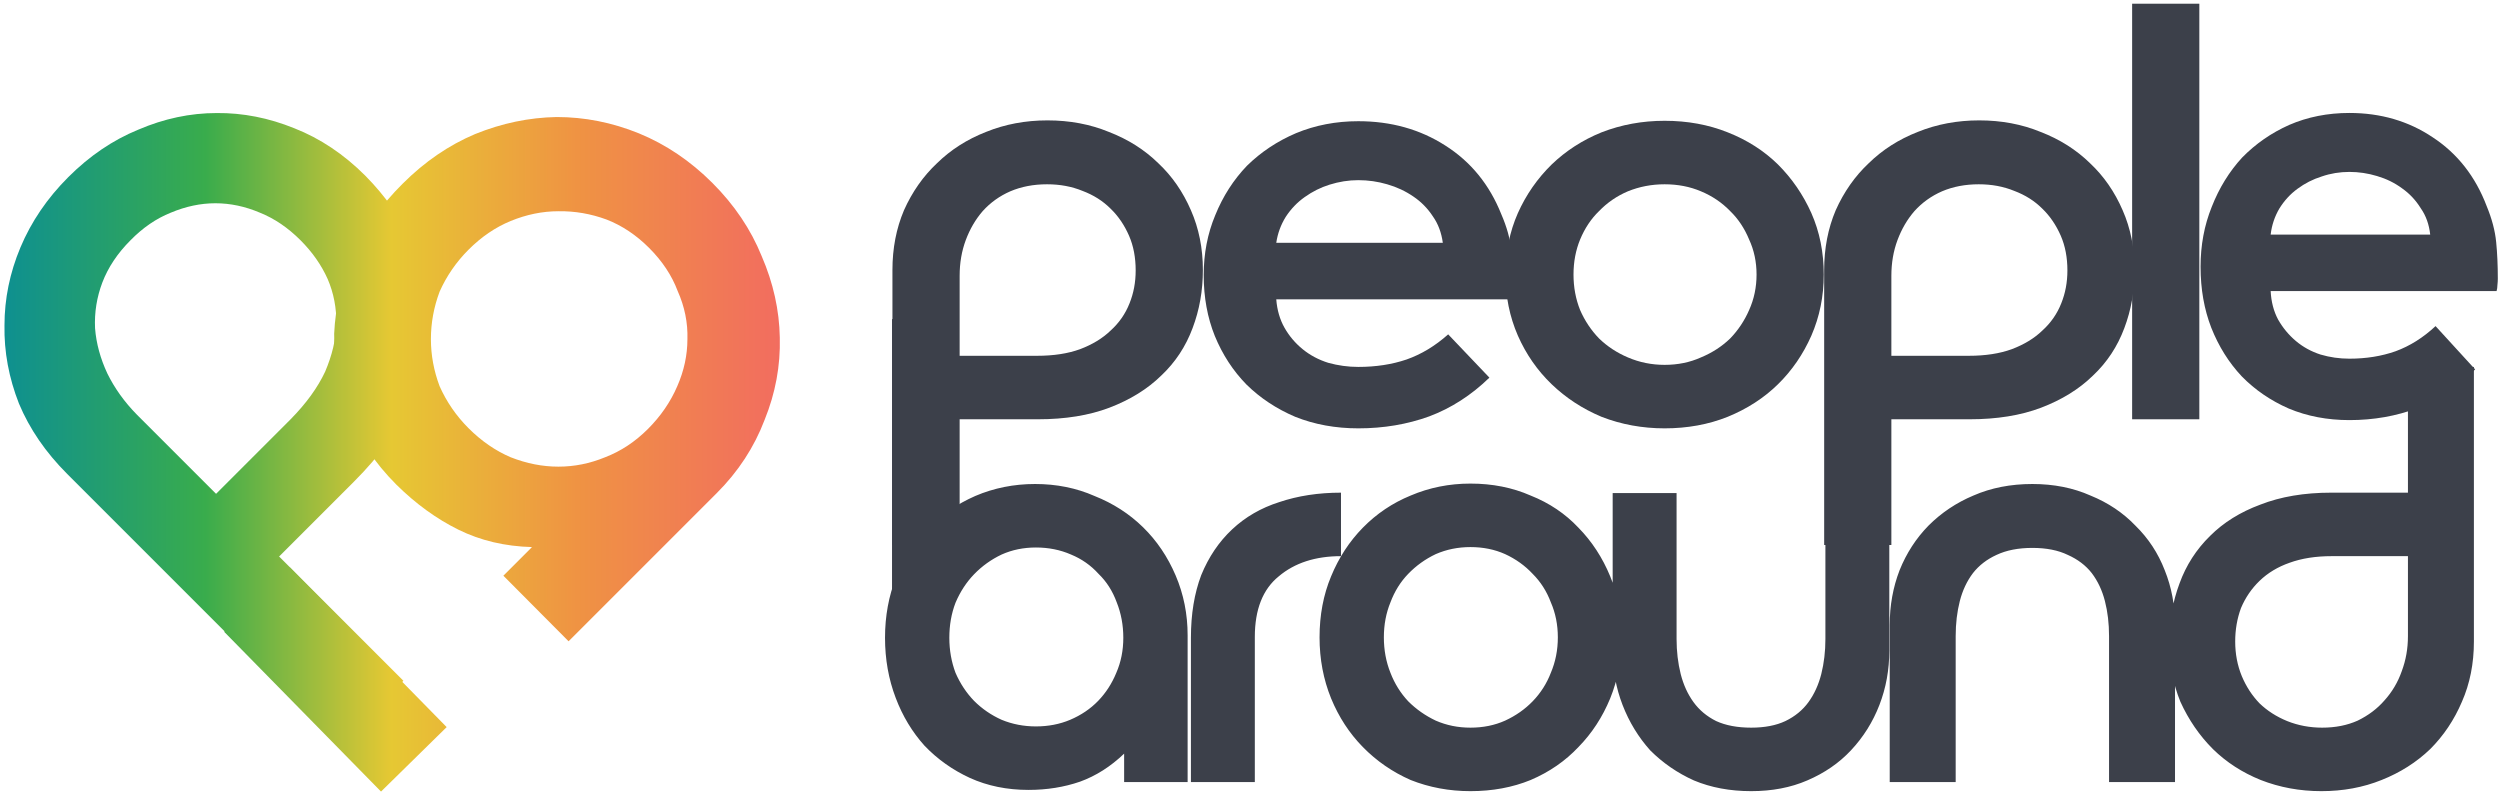
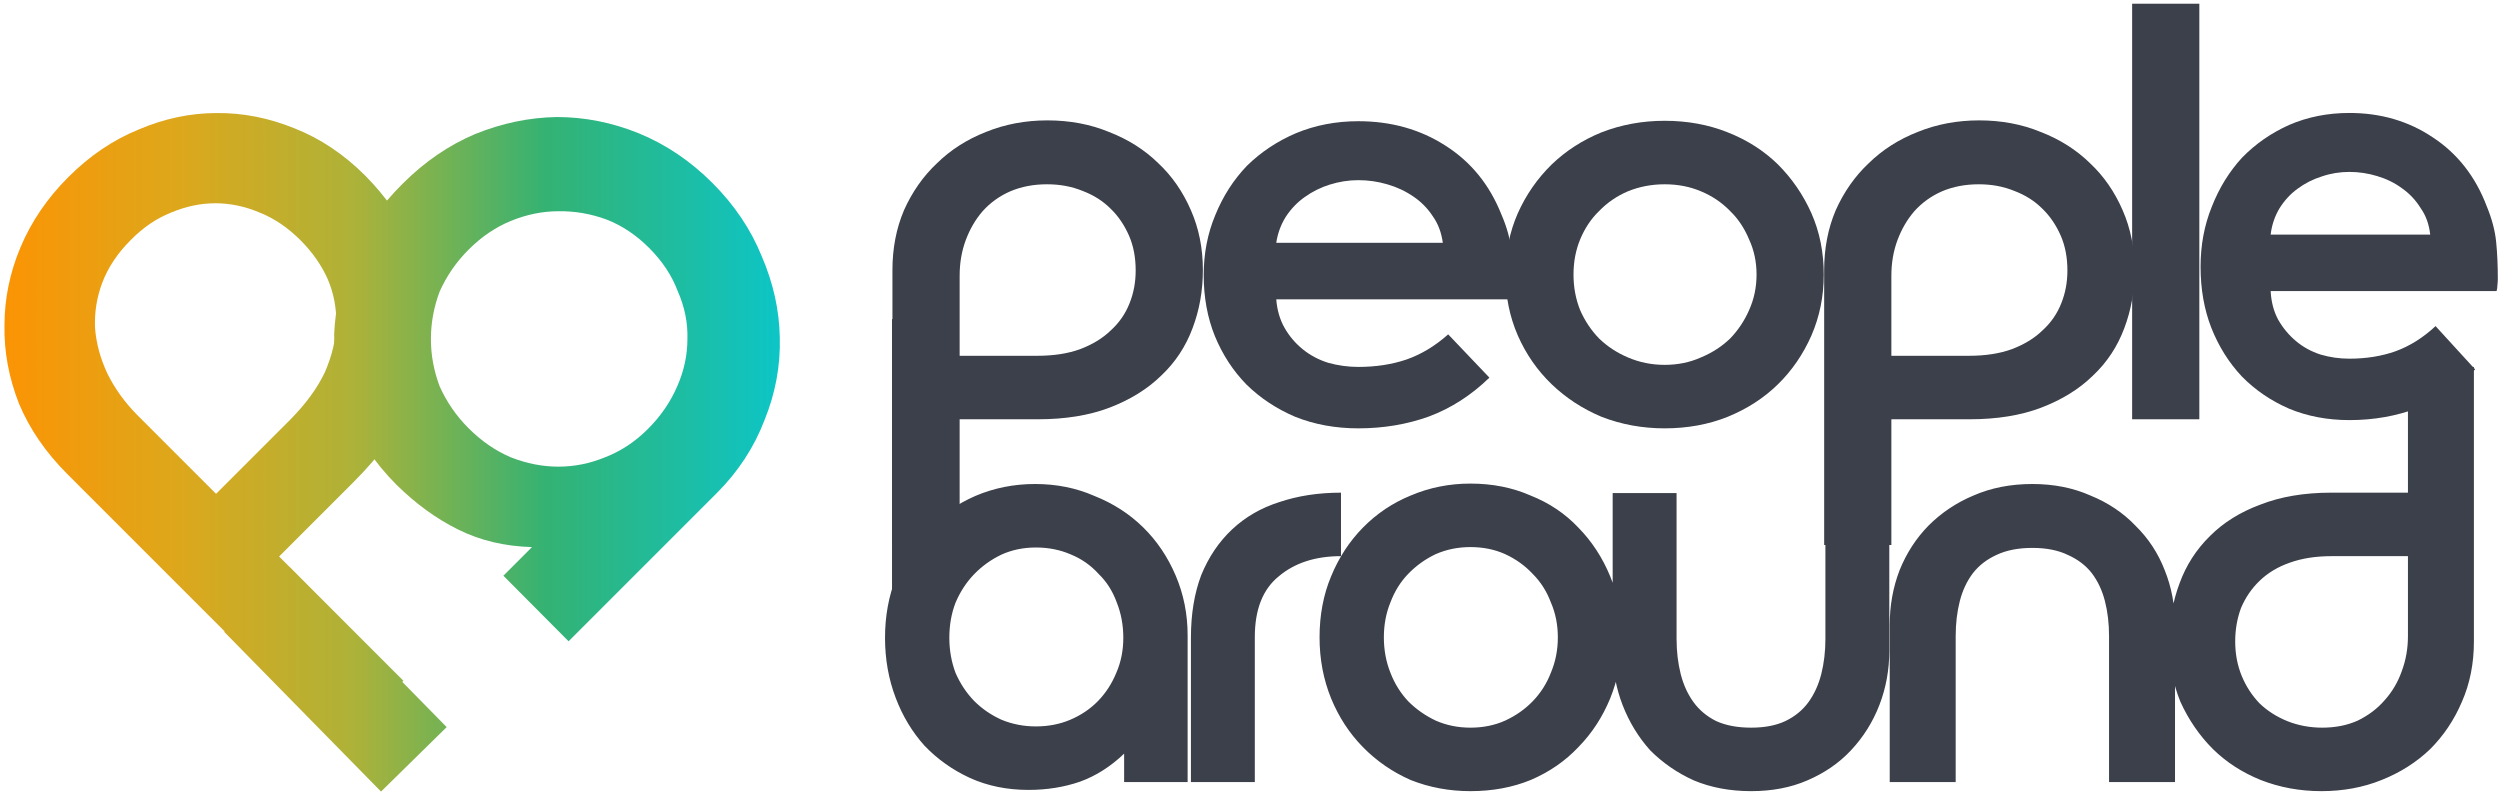
<svg xmlns="http://www.w3.org/2000/svg" width="606.4" height="192.7" viewBox="0 0.3 606.4 192.7" role="img" aria-label="Peoplearound">
  <defs>
    <linearGradient id="pg" gradientUnits="userSpaceOnUse" x1="1" y1="94.8" x2="214.7" y2="94.8">
-       <stop offset="0" stop-color="#0E9090" />
-       <stop offset="0.26" stop-color="#39AC4C" />
-       <stop offset="0.5" stop-color="#E6C833" />
-       <stop offset="0.74" stop-color="#EF9343" />
-       <stop offset="1" stop-color="#F26D5F" />
+       <stop offset="0" stop-color="#FB9404" />
+       <stop offset="0.22" stop-color="#DEA71B" />
+       <stop offset="0.45" stop-color="#AEB238" />
+       <stop offset="0.7" stop-color="#34B273" />
+       <stop offset="1" stop-color="#0DC5C5" />
    </linearGradient>
  </defs>
  <g transform="translate(0.12 26.49) scale(0.8788)">
    <path fill="url(#pg)" d="m59.5 106.5l20.6-20.6q6.4-6.5 9.5-13.1 2.9-6.8 3.1-13.1 0.1-6.7-2.4-12.5-2.6-5.8-7.5-10.7-5.2-5.2-11.2-7.6-6.1-2.6-12.3-2.6-6.1 0-12.3 2.6-6 2.4-11.1 7.6-5.4 5.4-7.8 11.7-2.3 6.1-2 12.6 0.5 6.3 3.4 12.5 3 6.1 8.1 11.3zm33.9 69.5l-75-75q-8.9-8.9-13.3-19.4-4.2-10.7-4-21.6 0-11 4.4-21.5 4.5-10.7 13.2-19.4 8.8-8.8 19.3-13.1 10.7-4.6 21.7-4.6 10.8-0.1 21.4 4.2 10.7 4.2 19.6 13.1 8.4 8.5 13.1 18.7 4.7 10.2 4.7 21.2 0 11-5.1 22.5-5 11.2-15.8 22l-20.7 20.7 34.3 34.3z" />
    <path fill="url(#pg)" fill-rule="evenodd" d="m123.15 170.89l-18.12 17.79-43.29-44.1 18.12-17.79z" />
    <path fill="url(#pg)" d="m129.2 88.4q5.3 5.3 11.6 8 6.6 2.6 13.2 2.6 6.6 0 12.9-2.6 6.5-2.5 11.8-7.8 5.3-5.3 8.1-11.8 2.8-6.4 2.8-13 0.2-6.8-2.7-13.3-2.4-6.4-7.9-11.9-5.3-5.3-11.7-7.8-6.5-2.4-13.3-2.3-6.6 0-13.2 2.7-6.3 2.6-11.6 7.9-5.1 5.1-8 11.6-2.4 6.4-2.4 13.1 0 6.6 2.4 13 2.9 6.5 8 11.6zm27.6 58.8l-18-18.1 7.9-7.9q-11.2-0.3-20.3-4.8-9.1-4.5-17.1-12.4-9.1-9.1-13.2-19.9-4.1-10.7-4-21.8 0.5-11.1 5.1-21.7 4.8-10.8 13.8-19.7 9.1-9.1 20-13.7 11.1-4.5 22.5-4.7 11.6 0 22.7 4.5 11.2 4.6 20.3 13.7 9.1 9.1 13.6 20.2 4.8 11.1 5 22.5 0.3 11.6-4.2 22.7-4.3 11.3-13.2 20.2z" />
  </g>
  <g transform="translate(-23.23 0)">
    <path fill="#3c404a" d="m256 86.6h18.8q6 0 10.4-1.6 4.5-1.7 7.4-4.5 3.1-2.8 4.6-6.6 1.5-3.7 1.5-8 0-4.7-1.6-8.4-1.7-3.9-4.5-6.6-2.8-2.8-6.8-4.3-3.9-1.6-8.6-1.6-4.9 0-8.9 1.7-3.9 1.7-6.7 4.8-2.6 3-4.1 7-1.5 4-1.5 8.7zm-16.3 45.9v-66.7q0-7.9 2.8-14.5 3-6.7 8-11.4 5-4.9 11.9-7.6 6.9-2.8 14.9-2.8 8.1 0 14.9 2.8 7 2.7 12 7.6 5 4.7 7.9 11.4 2.9 6.6 2.9 14.5 0 7.5-2.5 14.1-2.5 6.7-7.6 11.5-5 4.9-12.6 7.8-7.4 2.8-17.3 2.8h-19v30.5z" />
    <path fill="#3c404a" d="m332.8 59.2h40.4q-0.5-3.7-2.4-6.4-1.9-2.9-4.7-4.8-2.9-2-6.4-3-3.4-1-7-1-3.5 0-7 1.1-3.2 1-6 3-2.7 1.9-4.6 4.8-1.8 2.9-2.3 6.3zm41.7 22.2l10 10.5q-6.6 6.4-14.6 9.4-8 2.9-17.2 2.9-8.3 0-15.3-2.8-6.8-2.9-11.8-7.8-4.9-5-7.7-11.8-2.7-6.7-2.7-14.8 0-7.8 2.8-14.5 2.8-6.9 7.7-12 5.1-5 11.9-7.9 7-2.9 15.1-2.9 11.9 0 21.1 5.9 9.3 5.9 13.6 16.7 2 4.6 2.4 8.7 0.4 4 0.4 8.9 0 0.7-0.1 1.6 0 0.7-0.2 1.4h-57.1q0.3 3.9 2 6.9 1.7 3 4.4 5.2 2.7 2.2 6.2 3.3 3.6 1 7.3 1 6.4 0 11.7-1.8 5.4-1.9 10.1-6.1z" />
    <path fill="#3c404a" d="m427 88.8q4.8 0 8.8-1.8 4.1-1.7 7.1-4.6 2.9-3 4.6-6.9 1.8-4 1.8-8.6 0-4.6-1.8-8.5-1.7-4.1-4.6-6.9-3-3.1-7.1-4.8-4-1.7-8.8-1.7-4.7 0-8.9 1.7-4 1.7-7 4.8-2.9 2.8-4.6 6.9-1.6 3.9-1.6 8.5 0 4.6 1.6 8.6 1.7 3.9 4.6 6.9 3 2.9 7 4.6 4.2 1.8 8.9 1.8zm-38.6-21.9q0-8.1 3-14.9 3-6.7 8.2-11.8 5.2-5 12.1-7.8 7.2-2.8 15.3-2.8 8.3 0 15.3 2.8 7.1 2.8 12.2 7.8 5.1 5.1 8.1 11.8 3 6.8 3 14.9 0 7.9-3 14.8-3 6.8-8.1 11.8-5.1 5-12.2 7.9-7 2.8-15.3 2.8-8.1 0-15.3-2.8-6.9-2.9-12.1-7.9-5.2-5-8.2-11.8-3-6.9-3-14.8z" />
    <path fill="#3c404a" d="m482 86.6h18.8q6 0 10.4-1.6 4.5-1.7 7.4-4.5 3.1-2.8 4.6-6.6 1.5-3.7 1.5-8 0-4.7-1.6-8.4-1.7-3.9-4.5-6.6-2.8-2.8-6.8-4.3-3.9-1.6-8.6-1.6-4.9 0-8.9 1.7-3.9 1.7-6.7 4.8-2.6 3-4.1 7-1.5 4-1.5 8.7zm-16.3 45.9v-66.7q0-7.9 2.8-14.5 3-6.7 8-11.4 5-4.9 11.9-7.6 6.9-2.8 14.9-2.8 8.1 0 14.9 2.8 7 2.7 12 7.6 5 4.7 7.9 11.4 2.9 6.6 2.9 14.5 0 7.5-2.5 14.1-2.5 6.7-7.6 11.5-5 4.9-12.6 7.8-7.4 2.8-17.3 2.8h-19v30.5z" />
    <path fill="#3c404a" d="m540.4 102v-100.8h16.3v100.8z" />
    <path fill="#3c404a" d="m239.6 149v-71.3h14.5v71.3z" />
    <path fill="#3c404a" d="m274.5 176.5q4.5 0 8.3-1.6 4-1.7 6.8-4.6 2.8-2.9 4.4-6.8 1.7-3.9 1.7-8.5 0-4.6-1.6-8.6-1.5-4.1-4.4-6.9-2.8-3.1-6.7-4.7-3.9-1.7-8.5-1.7-4.5 0-8.3 1.7-3.8 1.8-6.7 4.8-2.8 2.9-4.5 6.9-1.5 3.9-1.5 8.5 0 4.5 1.5 8.5 1.7 3.9 4.5 6.8 2.9 2.9 6.7 4.6 3.9 1.6 8.3 1.6zm36.8 13.5h-15.4v-6.9q-4.9 4.7-10.7 6.8-5.8 2-12.5 2-7.8 0-14.2-2.9-6.3-2.9-11-7.8-4.5-5-7-11.6-2.6-6.8-2.6-14.6 0-7.9 2.7-14.7 2.8-6.7 7.6-11.8 5-5 11.6-7.9 6.8-2.9 14.5-2.9 7.8 0 14.4 2.9 6.8 2.7 11.8 7.6 5 4.9 7.9 11.7 2.9 6.8 2.9 14.5zm0.8 0v-35q0-8.6 2.5-15.2 2.7-6.6 7.5-11.1 4.8-4.5 11.4-6.6 6.8-2.3 15-2.3v15.4q-9.3 0-15.1 4.9-5.8 4.7-5.8 14.7v35.2zm67.8-13.2q4.6 0 8.4-1.7 3.9-1.8 6.7-4.7 2.9-3 4.4-6.9 1.7-4 1.7-8.6 0-4.6-1.7-8.5-1.5-4-4.4-6.9-2.8-3-6.7-4.8-3.8-1.7-8.4-1.7-4.5 0-8.4 1.7-3.8 1.8-6.7 4.8-2.8 2.9-4.3 6.9-1.6 3.9-1.6 8.5 0 4.6 1.6 8.6 1.5 3.9 4.3 6.9 2.9 2.9 6.7 4.7 3.9 1.7 8.4 1.7zm-36.6-21.9q0-8.1 2.8-14.8 2.8-6.8 7.7-11.8 5-5.1 11.6-7.8 6.8-2.9 14.5-2.9 8 0 14.6 2.9 6.8 2.7 11.6 7.8 4.9 5 7.7 11.8 2.8 6.7 2.8 14.8 0 7.9-2.8 14.8-2.8 6.8-7.7 11.8-4.8 5.1-11.6 8-6.6 2.7-14.6 2.7-7.7 0-14.5-2.7-6.6-2.9-11.6-8-4.9-5-7.7-11.8-2.8-6.9-2.8-14.8zm71.1 3.2v-38.2h15.5v35.4q0 4.5 1 8.5 1 3.9 3.1 6.8 2.1 2.9 5.5 4.6 3.5 1.6 8.5 1.6 4.9 0 8.3-1.6 3.5-1.7 5.6-4.6 2.1-2.9 3.1-6.8 1-4 1-8.5v-35.4h15.5v38.2q0 7-2.4 13.2-2.4 6.2-6.9 11-4.3 4.6-10.6 7.3-6 2.6-13.6 2.6-7.7 0-13.9-2.6-6-2.7-10.6-7.3-4.3-4.8-6.7-11-2.4-6.2-2.4-13.2zm67.2 31.9v-38.1q0-7.1 2.4-13.3 2.5-6.2 7-10.8 4.7-4.7 10.9-7.3 6.4-2.8 14.3-2.8 7.8 0 14.1 2.8 6.4 2.6 10.9 7.3 4.7 4.6 7.1 10.8 2.5 6.2 2.5 13.3v38.1h-16v-35.4q0-4.6-1-8.5-1-3.9-3.2-6.8-2.2-2.8-5.8-4.4-3.5-1.7-8.6-1.7-5.1 0-8.7 1.7-3.5 1.6-5.7 4.4-2.2 2.9-3.2 6.8-1 3.9-1 8.5v35.4zm125.7-54.8h-18.5q-5.8 0-10.2 1.6-4.3 1.5-7.3 4.4-2.9 2.8-4.5 6.6-1.4 3.8-1.4 8.1 0 4.5 1.6 8.4 1.6 3.8 4.3 6.6 2.8 2.7 6.7 4.3 4 1.6 8.5 1.6 4.8 0 8.6-1.7 3.9-1.9 6.5-4.9 2.8-3.1 4.2-7.1 1.5-4 1.5-8.5zm16-45.9v66.6q0 8-2.9 14.6-2.8 6.6-7.7 11.5-5 4.8-11.8 7.5-6.7 2.7-14.6 2.7-7.8 0-14.7-2.7-6.7-2.7-11.6-7.5-4.9-4.9-7.9-11.5-2.7-6.6-2.7-14.6 0-7.4 2.5-14.1 2.4-6.6 7.4-11.5 4.9-4.9 12.2-7.6 7.4-2.9 17.2-2.9h18.6v-30.5z" />
    <path fill="#3c404a" d="m574 57.2h38.7q-0.4-3.7-2.3-6.4-1.8-2.9-4.5-4.8-2.7-2-6.1-3-3.3-1-6.7-1-3.5 0-6.7 1.1-3.2 1-5.9 3-2.6 1.9-4.4 4.8-1.7 2.9-2.1 6.3zm40 22.2l9.6 10.5q-6.3 6.4-14 9.4-7.7 2.9-16.5 2.9-8 0-14.7-2.8-6.6-2.9-11.4-7.8-4.7-5-7.4-11.8-2.6-6.7-2.6-14.8 0-7.8 2.7-14.5 2.7-6.9 7.4-12 4.9-5 11.4-7.9 6.7-2.9 14.6-2.9 11.4 0 20.2 5.9 9 5.9 13.1 16.7 1.9 4.6 2.3 8.7 0.4 4 0.4 8.9 0 0.7-0.1 1.6 0 0.7-0.2 1.4h-54.8q0.2 3.9 1.8 6.9 1.7 3 4.3 5.2 2.6 2.2 6 3.3 3.4 1 7 1 6.1 0 11.2-1.8 5.2-1.9 9.7-6.1z" />
  </g>
</svg>
